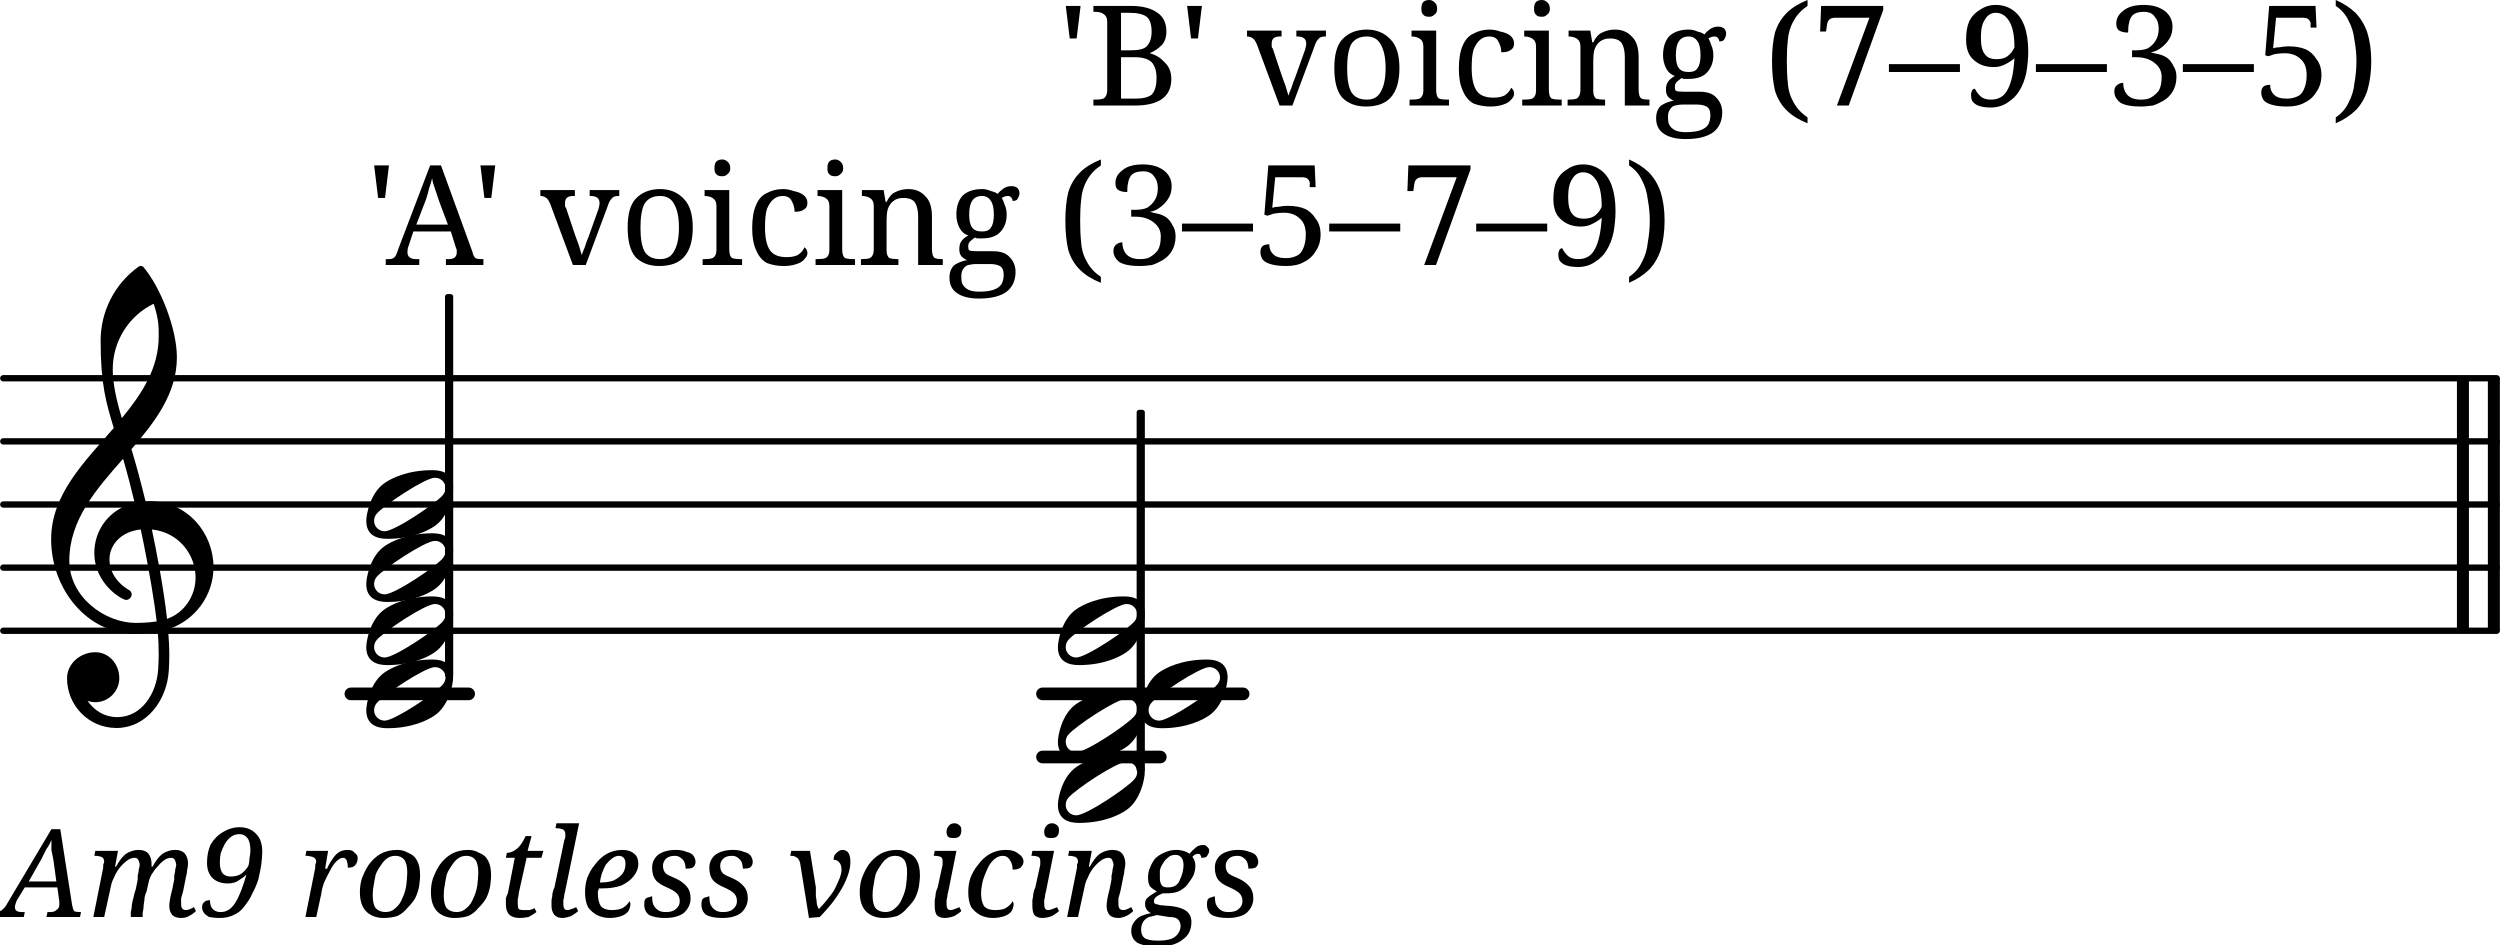
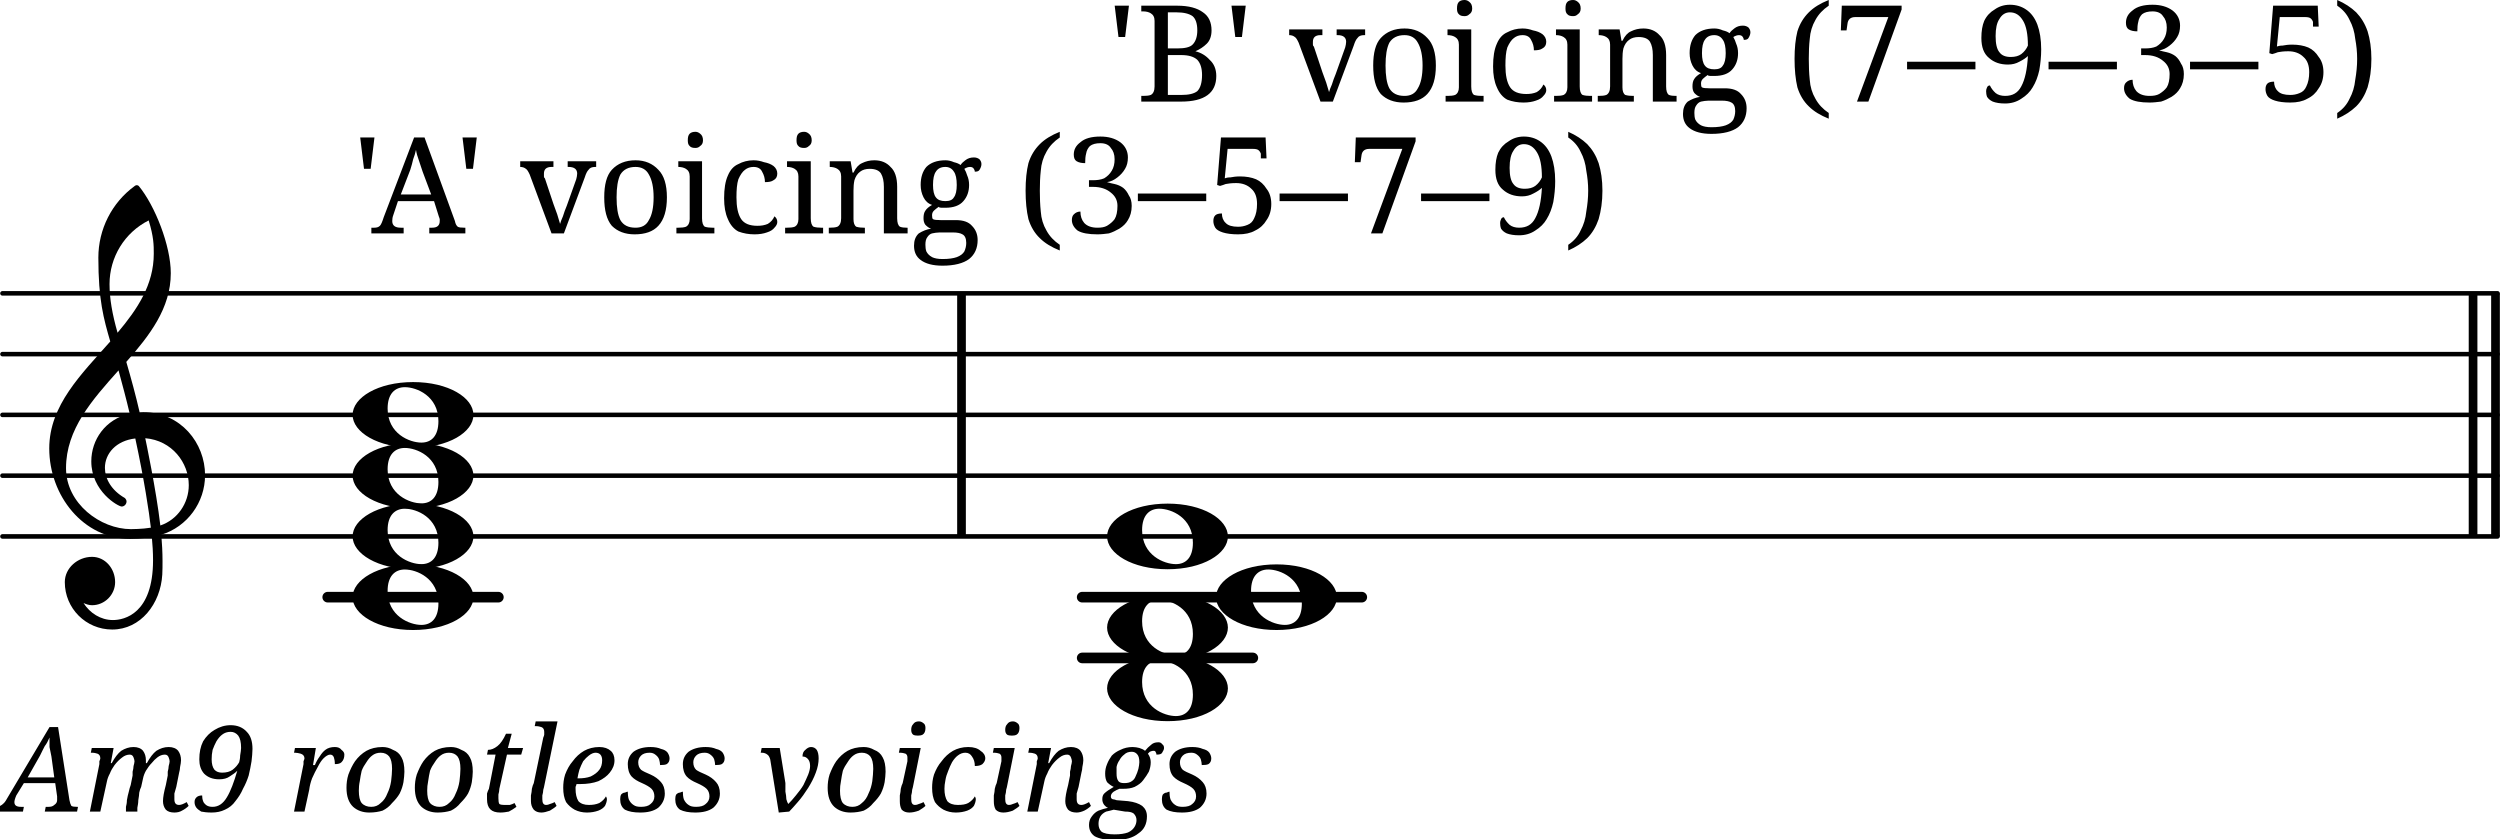
- <svg xmlns="http://www.w3.org/2000/svg" xmlns:xlink="http://www.w3.org/1999/xlink" version="1.2" width="69.59mm" height="26.29mm" viewBox="0 0 39.598 14.961">
+ <svg xmlns="http://www.w3.org/2000/svg" xmlns:xlink="http://www.w3.org/1999/xlink" version="1.2" width="115.66mm" height="38.77mm" viewBox="0 0 41.134 13.79">
  <style type="text/css">

tspan { white-space: pre; }

</style>
-   <g transform="translate(0, 9.9916)">
-     <line stroke-linejoin="round" stroke-linecap="round" stroke-width="0.1" stroke="currentColor" x1="0.05" y1="0" x2="39.548" y2="0" />
+   <g transform="translate(0, 8.8272)">
+     <line stroke-linejoin="round" stroke-linecap="round" stroke-width="0.075" stroke="currentColor" x1="0.038" y1="0" x2="41.096" y2="0" />
  </g>
-   <g transform="translate(0, 8.9916)">
-     <line stroke-linejoin="round" stroke-linecap="round" stroke-width="0.1" stroke="currentColor" x1="0.05" y1="0" x2="39.548" y2="0" />
+   <g transform="translate(0, 7.8272)">
+     <line stroke-linejoin="round" stroke-linecap="round" stroke-width="0.075" stroke="currentColor" x1="0.038" y1="0" x2="41.096" y2="0" />
  </g>
-   <g transform="translate(0, 7.9916)">
-     <line stroke-linejoin="round" stroke-linecap="round" stroke-width="0.1" stroke="currentColor" x1="0.05" y1="0" x2="39.548" y2="0" />
+   <g transform="translate(0, 6.8272)">
+     <line stroke-linejoin="round" stroke-linecap="round" stroke-width="0.075" stroke="currentColor" x1="0.038" y1="0" x2="41.096" y2="0" />
  </g>
-   <g transform="translate(0, 6.9916)">
-     <line stroke-linejoin="round" stroke-linecap="round" stroke-width="0.1" stroke="currentColor" x1="0.05" y1="0" x2="39.548" y2="0" />
+   <g transform="translate(0, 5.8272)">
+     <line stroke-linejoin="round" stroke-linecap="round" stroke-width="0.075" stroke="currentColor" x1="0.038" y1="0" x2="41.096" y2="0" />
  </g>
-   <g transform="translate(0, 5.9916)">
-     <line stroke-linejoin="round" stroke-linecap="round" stroke-width="0.1" stroke="currentColor" x1="0.05" y1="0" x2="39.548" y2="0" />
+   <g transform="translate(0, 4.8272)">
+     <line stroke-linejoin="round" stroke-linecap="round" stroke-width="0.075" stroke="currentColor" x1="0.038" y1="0" x2="41.096" y2="0" />
  </g>
-   <g transform="translate(39.4078, 7.9916)">
-     <rect x="0" y="-2" width="0.19" height="4" ry="0" fill="currentColor" />
+   <g transform="translate(0, 9.8272)">
+     <rect x="17.718" y="-0.088" width="4.776" height="0.175" ry="0.088" fill="currentColor" />
  </g>
-   <g transform="translate(38.9178, 7.9916)">
-     <rect x="0" y="-2" width="0.19" height="4" ry="0" fill="currentColor" />
+   <g transform="translate(0, 10.8272)">
+     <rect x="17.718" y="-0.088" width="2.983" height="0.175" ry="0.088" fill="currentColor" />
  </g>
-   <g transform="translate(0, 10.9916)">
-     <rect x="16.412" y="-0.1" width="3.378" height="0.2" ry="0.1" fill="currentColor" />
+   <g transform="translate(0, 9.8272)">
+     <rect x="5.303" y="-0.088" width="2.983" height="0.175" ry="0.088" fill="currentColor" />
  </g>
-   <g transform="translate(0, 11.9916)">
-     <rect x="16.412" y="-0.1" width="2.066" height="0.2" ry="0.1" fill="currentColor" />
+   <g transform="translate(15.7482, 6.8272)">
+     <rect x="0" y="-2" width="0.143" height="4" ry="0" fill="currentColor" />
  </g>
-   <g transform="translate(0, 10.9916)">
-     <rect x="5.456" y="-0.1" width="2.066" height="0.2" ry="0.1" fill="currentColor" />
+   <g transform="translate(40.9909, 6.8272)">
+     <rect x="0" y="-2" width="0.143" height="4" ry="0" fill="currentColor" />
  </g>
-   <a style="color:inherit;" xlink:href="textedit:///workspaces/Build-testing/assets/notation/voicing-rootless-am9.ly:20:5:6">
-     <g transform="translate(16.7559, 12.4916)">
-       <path transform="scale(0.004, -0.004)" d="M314 65c0 23 -19 41 -42 41c-39 0 -204 -110 -231 -143c-7 -8 -10 -18 -10 -28c0 -23 19 -41 42 -41c39 0 203 110 230 143c7 8 11 18 11 28zM262 136c41 0 82 -14 82 -71c0 -26 -16 -112 -74 -151c-25 -17 -87 -50 -187 -50c-41 0 -83 14 -83 71c0 26 16 112 74 151 c25 17 88 50 188 50z" fill="currentColor" />
+   <g transform="translate(40.6217, 6.8272)">
+     <rect x="0" y="-2" width="0.143" height="4" ry="0" fill="currentColor" />
+   </g>
+   <a style="color:inherit;" xlink:href="textedit:///workspaces/Build-testing/assets/notation/voicing-rootless-am9.ly:22:7:8">
+     <g transform="translate(18.2154, 10.3272)">
+       <path transform="scale(0.004, -0.004)" d="M215 114c-41 0 -71 -27 -71 -88c0 -104 91 -140 139 -140c41 0 70 27 70 88c0 104 -90 140 -138 140zM249 135c145 0 248 -64 248 -135s-103 -135 -248 -135s-249 64 -249 135s104 135 249 135z" fill="currentColor" />
    </g>
  </a>
-   <a style="color:inherit;" xlink:href="textedit:///workspaces/Build-testing/assets/notation/voicing-rootless-am9.ly:20:7:8">
-     <g transform="translate(16.7559, 11.4916)">
-       <path transform="scale(0.004, -0.004)" d="M314 65c0 23 -19 41 -42 41c-39 0 -204 -110 -231 -143c-7 -8 -10 -18 -10 -28c0 -23 19 -41 42 -41c39 0 203 110 230 143c7 8 11 18 11 28zM262 136c41 0 82 -14 82 -71c0 -26 -16 -112 -74 -151c-25 -17 -87 -50 -187 -50c-41 0 -83 14 -83 71c0 26 16 112 74 151 c25 17 88 50 188 50z" fill="currentColor" />
-     </g>
-   </a>
-   <a style="color:inherit;" xlink:href="textedit:///workspaces/Build-testing/assets/notation/voicing-rootless-am9.ly:20:9:10">
-     <g transform="translate(18.0683, 10.9916)">
-       <path transform="scale(0.004, -0.004)" d="M314 65c0 23 -19 41 -42 41c-39 0 -204 -110 -231 -143c-7 -8 -10 -18 -10 -28c0 -23 19 -41 42 -41c39 0 203 110 230 143c7 8 11 18 11 28zM262 136c41 0 82 -14 82 -71c0 -26 -16 -112 -74 -151c-25 -17 -87 -50 -187 -50c-41 0 -83 14 -83 71c0 26 16 112 74 151 c25 17 88 50 188 50z" fill="currentColor" />
-     </g>
-   </a>
-   <a style="color:inherit;" xlink:href="textedit:///workspaces/Build-testing/assets/notation/voicing-rootless-am9.ly:20:12:13">
-     <g transform="translate(16.7559, 9.9916)">
-       <path transform="scale(0.004, -0.004)" d="M314 65c0 23 -19 41 -42 41c-39 0 -204 -110 -231 -143c-7 -8 -10 -18 -10 -28c0 -23 19 -41 42 -41c39 0 203 110 230 143c7 8 11 18 11 28zM262 136c41 0 82 -14 82 -71c0 -26 -16 -112 -74 -151c-25 -17 -87 -50 -187 -50c-41 0 -83 14 -83 71c0 26 16 112 74 151 c25 17 88 50 188 50z" fill="currentColor" />
-     </g>
-   </a>
-   <a style="color:inherit;" xlink:href="textedit:///workspaces/Build-testing/assets/notation/voicing-rootless-am9.ly:20:16:17">
-     <g transform="translate(16.7559, 1.6718)">
+   <a style="color:inherit;" xlink:href="textedit:///workspaces/Build-testing/assets/notation/voicing-rootless-am9.ly:22:16:17">
+     <g transform="translate(18.2154, 1.6718)">
      <text font-family="serif" font-size="2.2" text-anchor="start" fill="currentColor">
        <tspan>'B' voicing (7–9–3–5)</tspan>
      </text>
    </g>
  </a>
-   <g transform="translate(18.0683, 7.9916)">
-     <rect x="-0.065" y="-1.5" width="0.13" height="5.741" ry="0.04" fill="currentColor" />
-   </g>
-   <g transform="translate(0.8, 8.9916)">
-     <path transform="scale(0.004, -0.004)" d="M266 -635h-6c-108 0 -195 88 -195 197c0 58 53 103 112 103c54 0 95 -47 95 -103c0 -52 -43 -95 -95 -95c-11 0 -21 2 -31 6c26 -39 68 -65 117 -65h4zM461 -203c68 24 113 90 113 164c0 90 -66 179 -173 190c19 -89 48 -242 60 -354zM74 28c0 -145 141 -247 264 -247 c1 0 47 0 82 6c-7 64 -29 203 -63 364c-79 -8 -124 -61 -124 -119c0 -44 25 -91 81 -123c5 -5 7 -10 7 -15c0 -11 -10 -22 -22 -22c-15 0 -126 62 -126 187c0 88 58 174 160 197c-14 58 -29 117 -46 175c-107 -121 -213 -243 -213 -403zM250 553c-29 96 -52 170 -52 346 c0 115 55 224 149 292c6 5 14 5 20 0c68 -80 133 -245 133 -358c0 -143 -86 -255 -180 -364c21 -68 39 -138 56 -207c2 0 7 1 13 1c155 0 256 -128 256 -261c0 -113 -74 -212 -180 -246c3 -35 5 -70 5 -105c0 -19 -1 -39 -2 -58c-7 -119 -88 -225 -202 -228l1 43 c93 2 153 92 159 191c1 18 2 37 2 55c0 31 -1 61 -4 92c-5 -1 -44 -8 -89 -8c-193 0 -333 180 -333 374c0 177 131 306 248 441zM428 916c0 34 1 66 -20 129c-99 -48 -162 -149 -162 -259c0 -52 12 -115 36 -194c80 97 146 198 146 324z" fill="currentColor" />
-   </g>
-   <a style="color:inherit;" xlink:href="textedit:///workspaces/Build-testing/assets/notation/voicing-rootless-am9.ly:19:5:6">
-     <g transform="translate(5.8, 10.9916)">
-       <path transform="scale(0.004, -0.004)" d="M314 65c0 23 -19 41 -42 41c-39 0 -204 -110 -231 -143c-7 -8 -10 -18 -10 -28c0 -23 19 -41 42 -41c39 0 203 110 230 143c7 8 11 18 11 28zM262 136c41 0 82 -14 82 -71c0 -26 -16 -112 -74 -151c-25 -17 -87 -50 -187 -50c-41 0 -83 14 -83 71c0 26 16 112 74 151 c25 17 88 50 188 50z" fill="currentColor" />
+   <a style="color:inherit;" xlink:href="textedit:///workspaces/Build-testing/assets/notation/voicing-rootless-am9.ly:22:12:13">
+     <g transform="translate(18.2154, 8.8272)">
+       <path transform="scale(0.004, -0.004)" d="M215 114c-41 0 -71 -27 -71 -88c0 -104 91 -140 139 -140c41 0 70 27 70 88c0 104 -90 140 -138 140zM249 135c145 0 248 -64 248 -135s-103 -135 -248 -135s-249 64 -249 135s104 135 249 135z" fill="currentColor" />
    </g>
  </a>
-   <a style="color:inherit;" xlink:href="textedit:///workspaces/Build-testing/assets/notation/voicing-rootless-am9.ly:19:8:9">
-     <g transform="translate(5.8, 9.9916)">
-       <path transform="scale(0.004, -0.004)" d="M314 65c0 23 -19 41 -42 41c-39 0 -204 -110 -231 -143c-7 -8 -10 -18 -10 -28c0 -23 19 -41 42 -41c39 0 203 110 230 143c7 8 11 18 11 28zM262 136c41 0 82 -14 82 -71c0 -26 -16 -112 -74 -151c-25 -17 -87 -50 -187 -50c-41 0 -83 14 -83 71c0 26 16 112 74 151 c25 17 88 50 188 50z" fill="currentColor" />
+   <a style="color:inherit;" xlink:href="textedit:///workspaces/Build-testing/assets/notation/voicing-rootless-am9.ly:22:9:10">
+     <g transform="translate(20.0082, 9.8272)">
+       <path transform="scale(0.004, -0.004)" d="M215 114c-41 0 -71 -27 -71 -88c0 -104 91 -140 139 -140c41 0 70 27 70 88c0 104 -90 140 -138 140zM249 135c145 0 248 -64 248 -135s-103 -135 -248 -135s-249 64 -249 135s104 135 249 135z" fill="currentColor" />
    </g>
  </a>
-   <a style="color:inherit;" xlink:href="textedit:///workspaces/Build-testing/assets/notation/voicing-rootless-am9.ly:19:11:12">
-     <g transform="translate(5.8, 8.9916)">
-       <path transform="scale(0.004, -0.004)" d="M314 65c0 23 -19 41 -42 41c-39 0 -204 -110 -231 -143c-7 -8 -10 -18 -10 -28c0 -23 19 -41 42 -41c39 0 203 110 230 143c7 8 11 18 11 28zM262 136c41 0 82 -14 82 -71c0 -26 -16 -112 -74 -151c-25 -17 -87 -50 -187 -50c-41 0 -83 14 -83 71c0 26 16 112 74 151 c25 17 88 50 188 50z" fill="currentColor" />
+   <a style="color:inherit;" xlink:href="textedit:///workspaces/Build-testing/assets/notation/voicing-rootless-am9.ly:20:5:6">
+     <g transform="translate(5.8, 9.8272)">
+       <path transform="scale(0.004, -0.004)" d="M215 114c-41 0 -71 -27 -71 -88c0 -104 91 -140 139 -140c41 0 70 27 70 88c0 104 -90 140 -138 140zM249 135c145 0 248 -64 248 -135s-103 -135 -248 -135s-249 64 -249 135s104 135 249 135z" fill="currentColor" />
    </g>
  </a>
-   <a style="color:inherit;" xlink:href="textedit:///workspaces/Build-testing/assets/notation/voicing-rootless-am9.ly:19:14:15">
-     <g transform="translate(5.8, 7.9916)">
-       <path transform="scale(0.004, -0.004)" d="M314 65c0 23 -19 41 -42 41c-39 0 -204 -110 -231 -143c-7 -8 -10 -18 -10 -28c0 -23 19 -41 42 -41c39 0 203 110 230 143c7 8 11 18 11 28zM262 136c41 0 82 -14 82 -71c0 -26 -16 -112 -74 -151c-25 -17 -87 -50 -187 -50c-41 0 -83 14 -83 71c0 26 16 112 74 151 c25 17 88 50 188 50z" fill="currentColor" />
+   <a style="color:inherit;" xlink:href="textedit:///workspaces/Build-testing/assets/notation/voicing-rootless-am9.ly:20:8:9">
+     <g transform="translate(5.8, 8.8272)">
+       <path transform="scale(0.004, -0.004)" d="M215 114c-41 0 -71 -27 -71 -88c0 -104 91 -140 139 -140c41 0 70 27 70 88c0 104 -90 140 -138 140zM249 135c145 0 248 -64 248 -135s-103 -135 -248 -135s-249 64 -249 135s104 135 249 135z" fill="currentColor" />
    </g>
  </a>
-   <a style="color:inherit;" xlink:href="textedit:///workspaces/Build-testing/assets/notation/voicing-rootless-am9.ly:19:18:19">
-     <g transform="translate(5.8, 4.1982)">
+   <a style="color:inherit;" xlink:href="textedit:///workspaces/Build-testing/assets/notation/voicing-rootless-am9.ly:20:11:12">
+     <g transform="translate(5.8, 7.8272)">
+       <path transform="scale(0.004, -0.004)" d="M215 114c-41 0 -71 -27 -71 -88c0 -104 91 -140 139 -140c41 0 70 27 70 88c0 104 -90 140 -138 140zM249 135c145 0 248 -64 248 -135s-103 -135 -248 -135s-249 64 -249 135s104 135 249 135z" fill="currentColor" />
+     </g>
+   </a>
+   <a style="color:inherit;" xlink:href="textedit:///workspaces/Build-testing/assets/notation/voicing-rootless-am9.ly:20:14:15">
+     <g transform="translate(5.8, 6.8272)">
+       <path transform="scale(0.004, -0.004)" d="M215 114c-41 0 -71 -27 -71 -88c0 -104 91 -140 139 -140c41 0 70 27 70 88c0 104 -90 140 -138 140zM249 135c145 0 248 -64 248 -135s-103 -135 -248 -135s-249 64 -249 135s104 135 249 135z" fill="currentColor" />
+     </g>
+   </a>
+   <a style="color:inherit;" xlink:href="textedit:///workspaces/Build-testing/assets/notation/voicing-rootless-am9.ly:20:18:19">
+     <g transform="translate(5.8, 3.8407)">
      <text font-family="serif" font-size="2.2" text-anchor="start" fill="currentColor">
        <tspan>'A' voicing (3–5–7–9)</tspan>
      </text>
    </g>
  </a>
+   <g transform="translate(0.8, 7.8272)">
+     <path transform="scale(0.004, -0.004)" d="M264 -594c47 0 165 26 165 246c0 32 -2 64 -5 96c-5 -1 -44 -8 -89 -8c-193 0 -333 178 -333 372c0 178 133 306 251 440c-27 93 -49 170 -49 345c0 116 55 226 150 295c5 4 11 4 16 0c67 -81 132 -246 132 -359c0 -144 -87 -256 -183 -365c20 -69 39 -138 55 -208 c2 0 7 1 15 1c154 0 254 -127 254 -259c0 -112 -73 -212 -180 -245c3 -36 5 -72 5 -108c0 -19 0 -37 -1 -56c-7 -120 -89 -226 -206 -226c-108 0 -195 87 -195 195c0 58 53 104 112 104c54 0 95 -48 95 -104c0 -52 -43 -95 -95 -95c-12 0 -24 4 -35 9c26 -41 70 -70 121 -70 zM459 -205c71 24 117 92 117 166c0 92 -69 184 -179 193c1 -5 45 -212 62 -359zM71 31c0 -146 142 -251 267 -251c1 0 46 0 82 6c-7 63 -28 201 -64 367c-79 -9 -125 -62 -125 -121c0 -44 26 -92 82 -124c4 -4 7 -9 7 -14c0 -11 -9 -21 -20 -21c-14 0 -125 62 -125 186 c0 88 57 173 158 196c-14 60 -30 119 -46 178c-108 -121 -216 -242 -216 -402zM411 1050c-99 -50 -161 -151 -161 -262c0 -59 11 -123 33 -200c82 97 149 198 149 325c0 35 0 69 -21 137z" fill="currentColor" />
+   </g>
  <a style="color:inherit;" xlink:href="textedit:///workspaces/Build-testing/assets/notation/voicing-rootless-am9.ly:17:4:5">
</a>
-   <g transform="translate(7.1123, 7.9916)">
-     <rect x="-0.065" y="-3.333" width="0.13" height="6.074" ry="0.04" fill="currentColor" />
-   </g>
-   <g transform="translate(0, 14.5257)">
+   <a style="color:inherit;" xlink:href="textedit:///workspaces/Build-testing/assets/notation/voicing-rootless-am9.ly:22:5:6">
+     <g transform="translate(18.2154, 11.3272)">
+       <path transform="scale(0.004, -0.004)" d="M215 114c-41 0 -71 -27 -71 -88c0 -104 91 -140 139 -140c41 0 70 27 70 88c0 104 -90 140 -138 140zM249 135c145 0 248 -64 248 -135s-103 -135 -248 -135s-249 64 -249 135s104 135 249 135z" fill="currentColor" />
+     </g>
+   </a>
+   <g transform="translate(0, 13.3551)">
    <text font-family="serif" font-style="italic" font-size="1.96" text-anchor="start" fill="currentColor">
      <tspan>Am9 rootless voicings</tspan>
    </text>
  </g>
</svg>
